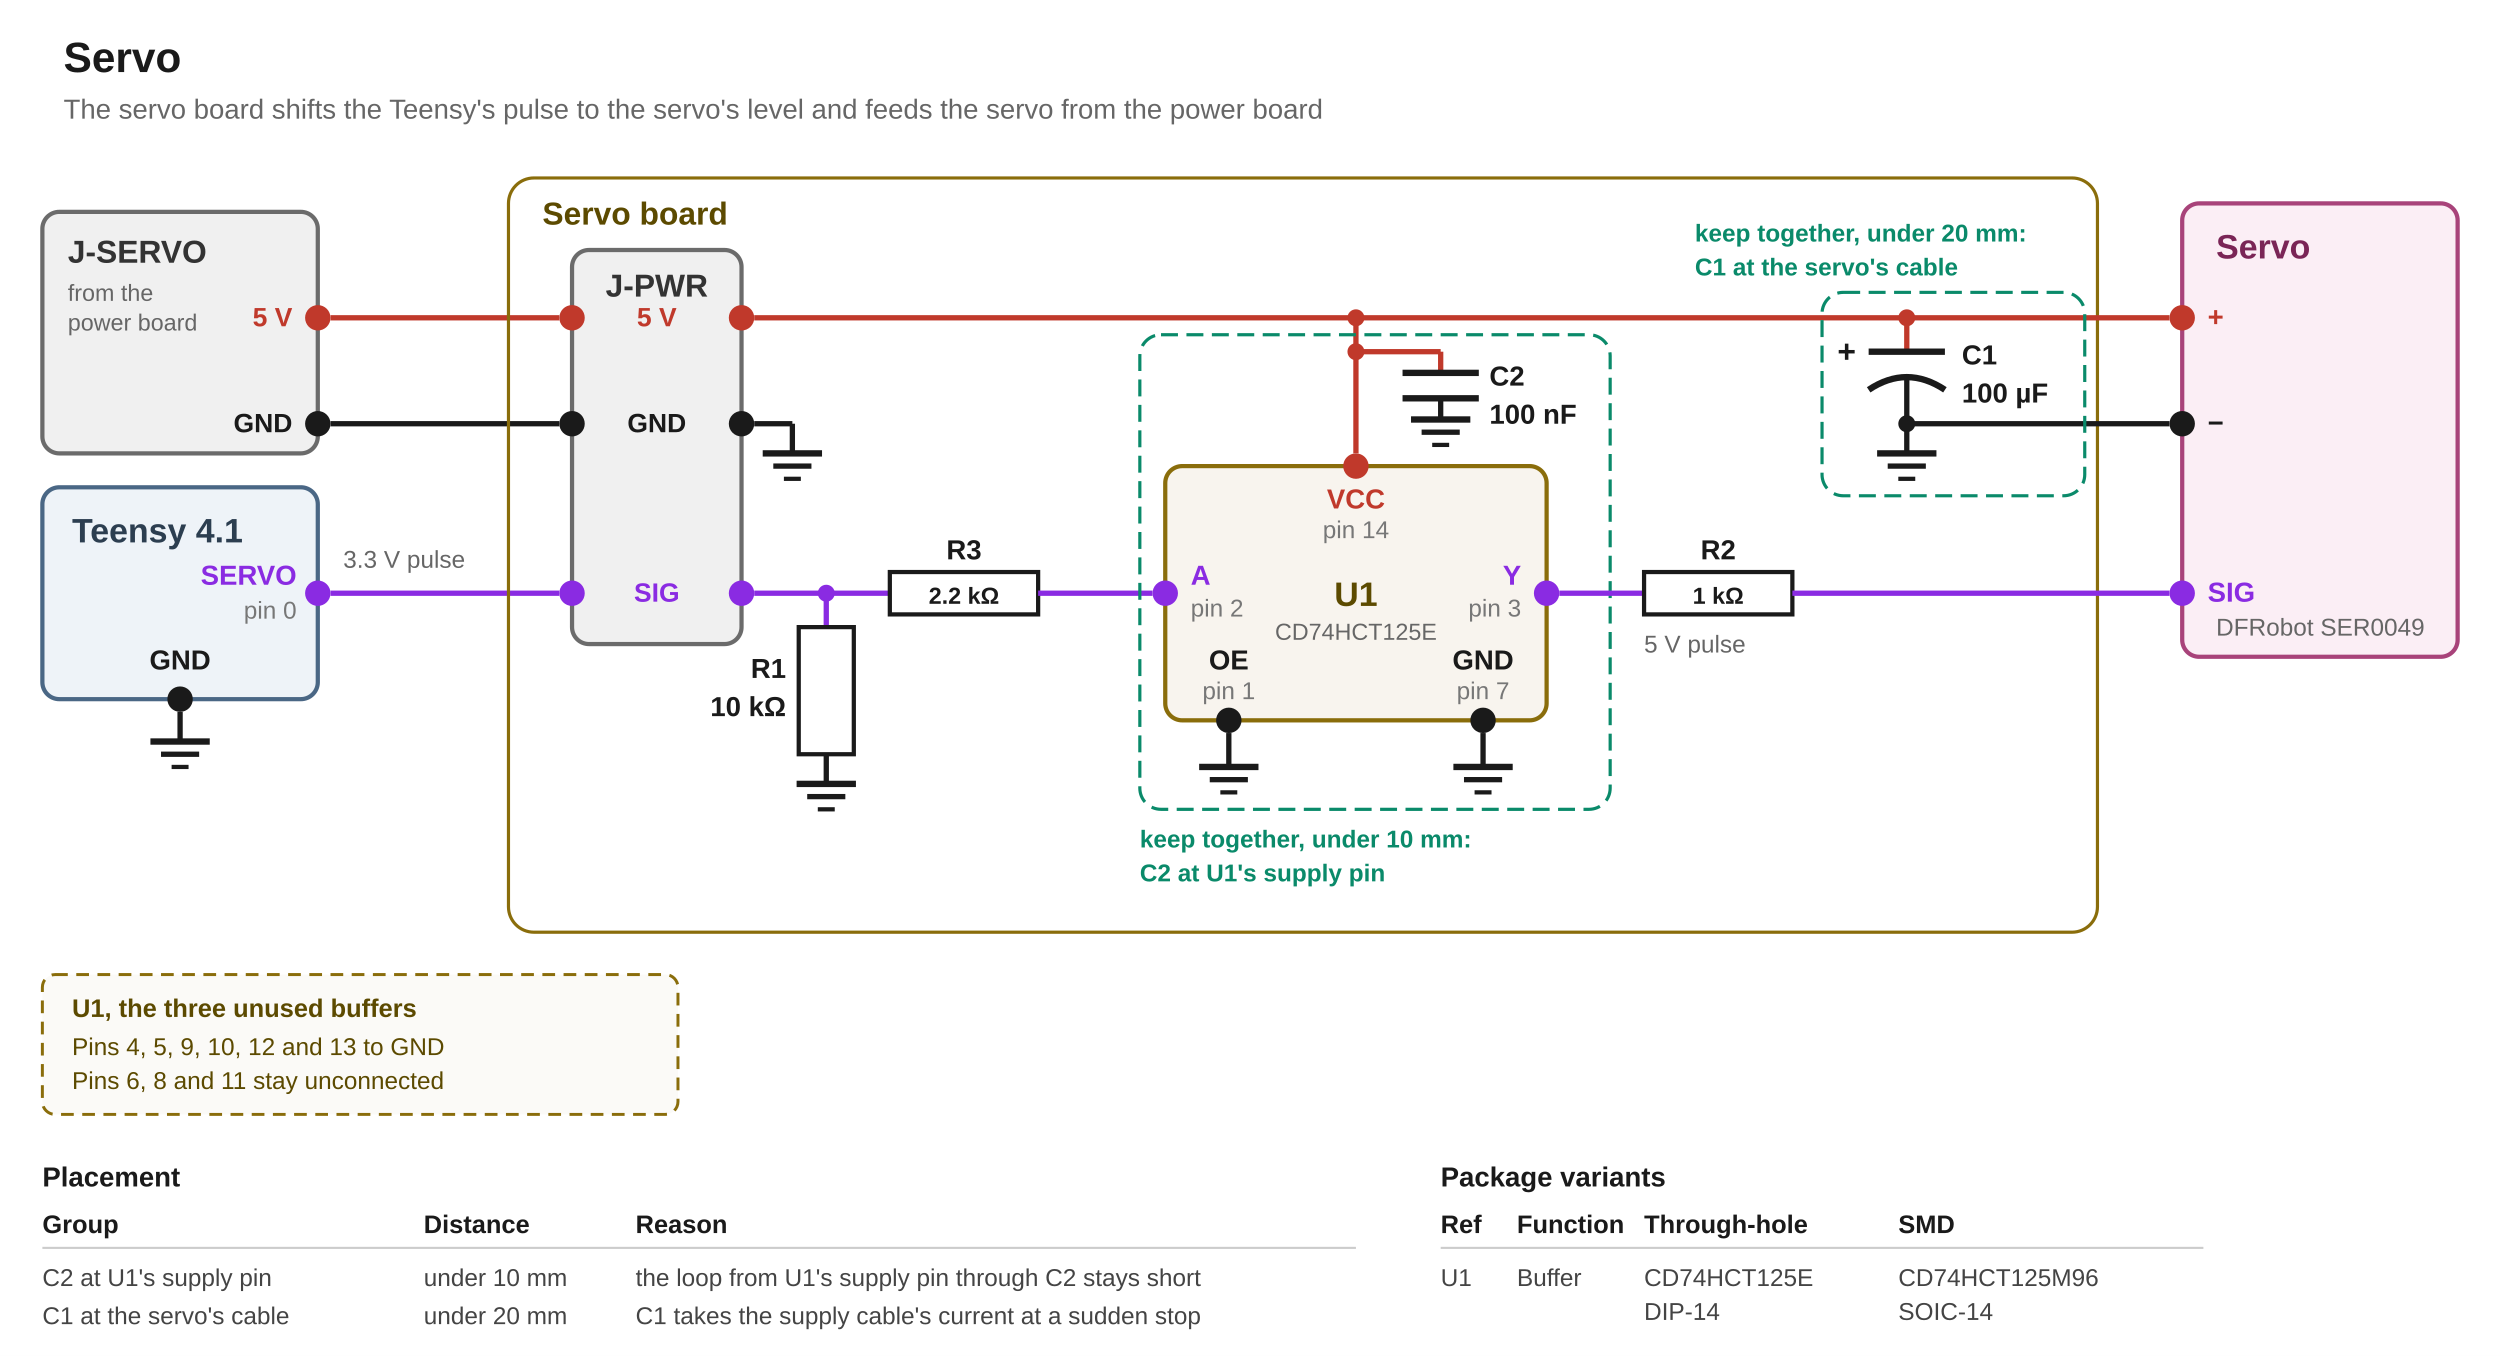
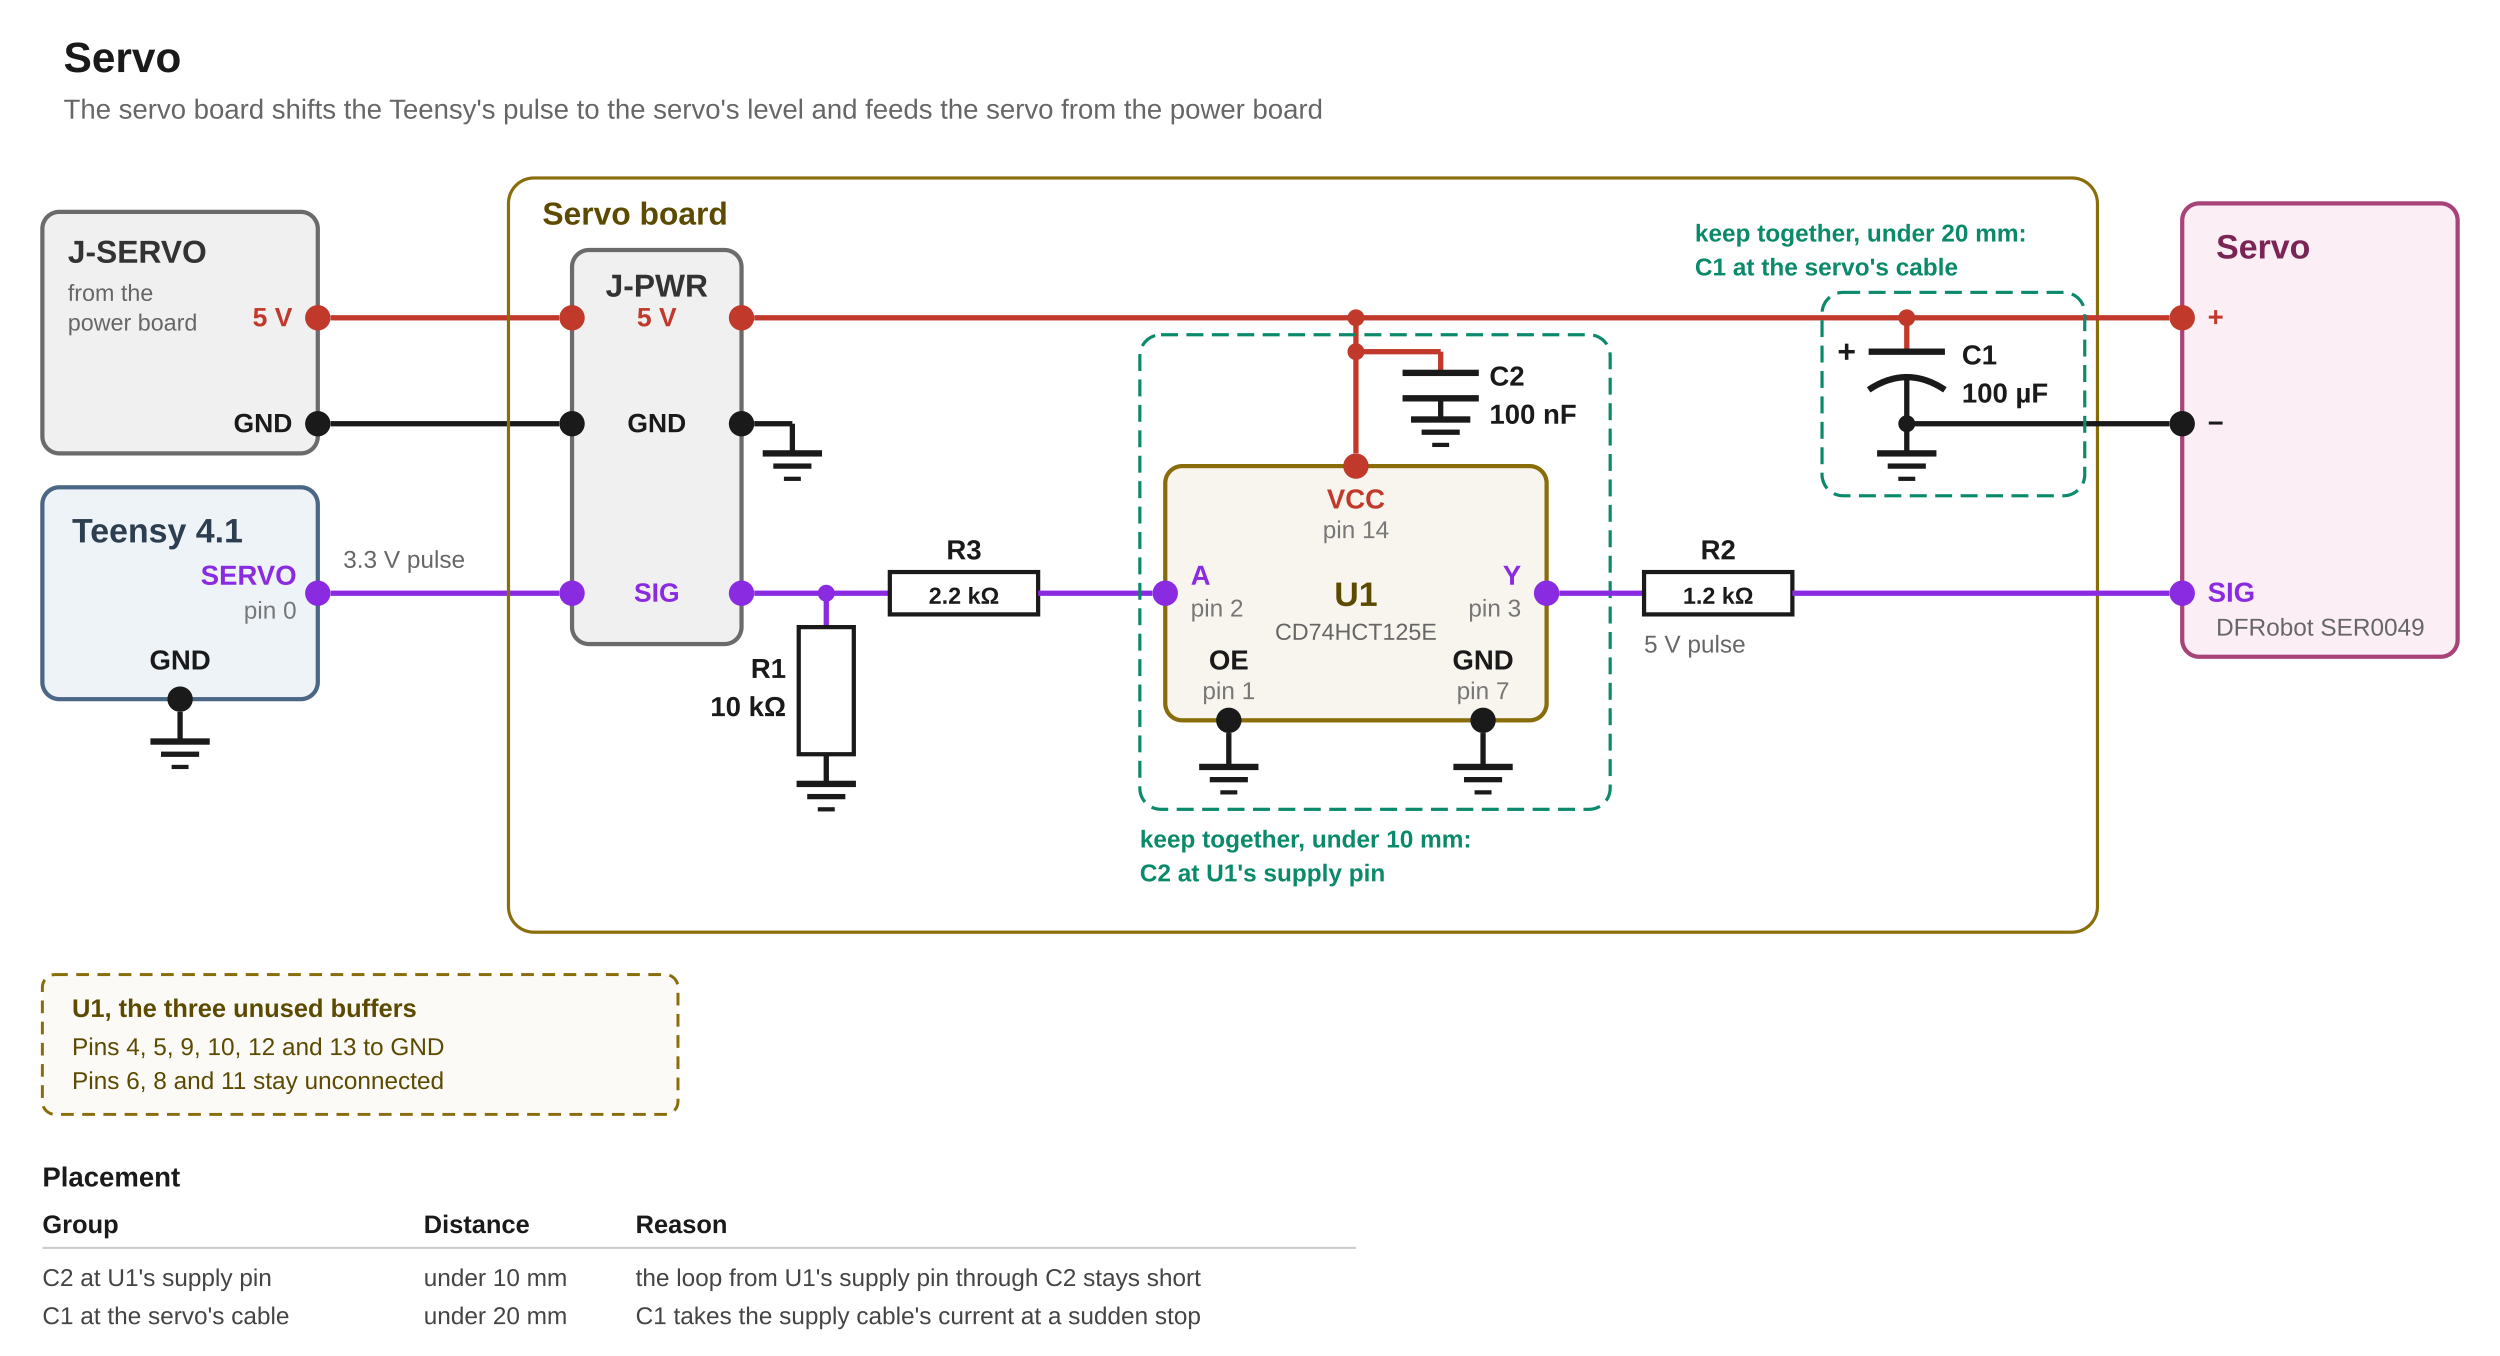
<svg xmlns="http://www.w3.org/2000/svg" viewBox="0 0 1180 640" font-family="Segoe UI, Arial, sans-serif">
  <rect x="0" y="0" width="1180" height="640" fill="#ffffff" />
  <text x="30" y="34" font-size="20" font-weight="700" fill="#1a1a1a">Servo</text>
  <text x="30" y="56" font-size="13" fill="#666">The servo board shifts the Teensy's pulse to the servo's level and feeds the servo from the power board</text>
  <rect x="20" y="100" width="130" height="114" rx="8" fill="#f0f0f0" stroke="#6b6b6b" stroke-width="2" />
  <text x="32" y="124" font-size="15" font-weight="700" fill="#333333">J-SERVO</text>
  <text x="32" y="142" font-size="11" fill="#666">from the</text>
  <text x="32" y="156" font-size="11" fill="#666">power board</text>
  <circle cx="150" cy="150" r="6" fill="#c0392b" />
  <text x="138" y="154" text-anchor="end" font-size="12.5" font-weight="700" fill="#c0392b" data-fig="v_5v">5 V</text>
  <circle cx="150" cy="200" r="6" fill="#1a1a1a" />
  <text x="138" y="204" text-anchor="end" font-size="12.5" font-weight="700" fill="#1a1a1a">GND</text>
  <rect x="20" y="230" width="130" height="100" rx="8" fill="#eef3f8" stroke="#4a6785" stroke-width="2" />
  <text x="34" y="256" font-size="16" font-weight="700" fill="#2c3e50">Teensy 4.1</text>
  <circle cx="150" cy="280" r="6" fill="#8a2be2" />
  <text x="140" y="276" text-anchor="end" font-size="13" font-weight="700" fill="#8a2be2">SERVO</text>
  <text x="140" y="292" text-anchor="end" font-size="11.5" fill="#777" data-pin="Servo signal">pin 0</text>
  <circle cx="85" cy="330" r="6" fill="#1a1a1a" />
  <text x="85" y="316" text-anchor="middle" font-size="13" font-weight="700" fill="#1a1a1a">GND</text>
  <line x1="85" y1="336" x2="85" y2="350" stroke="#1a1a1a" stroke-width="2.5" />
  <line x1="71" y1="350" x2="99" y2="350" stroke="#1a1a1a" stroke-width="3" />
  <line x1="76" y1="356" x2="94" y2="356" stroke="#1a1a1a" stroke-width="2.5" />
  <line x1="81" y1="362" x2="89" y2="362" stroke="#1a1a1a" stroke-width="2" />
  <line x1="156" y1="150" x2="264" y2="150" stroke="#c0392b" stroke-width="2.5" />
  <line x1="156" y1="200" x2="264" y2="200" stroke="#1a1a1a" stroke-width="2.5" />
  <line x1="156" y1="280" x2="264" y2="280" stroke="#8a2be2" stroke-width="2.5" />
  <text x="162" y="268" font-size="11.5" fill="#666" data-fig="v_3v3">3.3 V pulse</text>
  <rect x="240" y="84" width="750" height="356" rx="12" fill="none" stroke="#8a6d0b" stroke-width="1.5" />
  <text x="256" y="106" font-size="15" font-weight="700" fill="#5c4a00">Servo board</text>
  <rect x="270" y="118" width="80" height="186" rx="8" fill="#f0f0f0" stroke="#6b6b6b" stroke-width="2" />
  <text x="310" y="140" text-anchor="middle" font-size="15" font-weight="700" fill="#333333">J-PWR</text>
  <circle cx="270" cy="150" r="6" fill="#c0392b" />
  <circle cx="350" cy="150" r="6" fill="#c0392b" />
  <text x="310" y="154" text-anchor="middle" font-size="12.5" font-weight="700" fill="#c0392b" data-fig="v_5v">5 V</text>
  <circle cx="270" cy="200" r="6" fill="#1a1a1a" />
  <circle cx="350" cy="200" r="6" fill="#1a1a1a" />
  <text x="310" y="204" text-anchor="middle" font-size="12.5" font-weight="700" fill="#1a1a1a">GND</text>
  <circle cx="270" cy="280" r="6" fill="#8a2be2" />
  <circle cx="350" cy="280" r="6" fill="#8a2be2" />
  <text x="310" y="284" text-anchor="middle" font-size="12.5" font-weight="700" fill="#8a2be2">SIG</text>
  <line x1="356" y1="200" x2="374" y2="200" stroke="#1a1a1a" stroke-width="2.5" />
  <line x1="374" y1="200" x2="374" y2="214" stroke="#1a1a1a" stroke-width="2.5" />
  <line x1="360" y1="214" x2="388" y2="214" stroke="#1a1a1a" stroke-width="3" />
  <line x1="365" y1="220" x2="383" y2="220" stroke="#1a1a1a" stroke-width="2.5" />
  <line x1="370" y1="226" x2="378" y2="226" stroke="#1a1a1a" stroke-width="2" />
  <line x1="356" y1="280" x2="420" y2="280" stroke="#8a2be2" stroke-width="2.5" />
  <circle cx="390" cy="280" r="4" fill="#8a2be2" />
  <line x1="390" y1="280" x2="390" y2="296" stroke="#8a2be2" stroke-width="2.5" />
  <rect x="377" y="296" width="26" height="60" fill="#fff" stroke="#1a1a1a" stroke-width="2" />
  <text x="371" y="320" text-anchor="end" font-size="13" font-weight="700" fill="#1a1a1a">R1</text>
  <text x="371" y="338" text-anchor="end" font-size="13" font-weight="700" fill="#1a1a1a" data-fig="r_pd">10 kΩ</text>
  <line x1="390" y1="356" x2="390" y2="370" stroke="#1a1a1a" stroke-width="2.5" />
  <line x1="376" y1="370" x2="404" y2="370" stroke="#1a1a1a" stroke-width="3" />
  <line x1="381" y1="376" x2="399" y2="376" stroke="#1a1a1a" stroke-width="2.5" />
  <line x1="386" y1="382" x2="394" y2="382" stroke="#1a1a1a" stroke-width="2" />
  <rect x="420" y="270" width="70" height="20" fill="#fff" stroke="#1a1a1a" stroke-width="2" />
  <text x="455" y="264" text-anchor="middle" font-size="13" font-weight="700" fill="#1a1a1a">R3</text>
  <text x="455" y="285" text-anchor="middle" font-size="11" font-weight="700" fill="#1a1a1a" data-fig="r_in">2.2 kΩ</text>
  <line x1="490" y1="280" x2="544" y2="280" stroke="#8a2be2" stroke-width="2.5" />
  <rect x="550" y="220" width="180" height="120" rx="8" fill="#f8f4ee" stroke="#8a6d0b" stroke-width="2" />
  <text x="640" y="286" text-anchor="middle" font-size="16" font-weight="700" fill="#5c4a00">U1</text>
  <text x="640" y="302" text-anchor="middle" font-size="11" fill="#666">CD74HCT125E</text>
  <circle cx="640" cy="220" r="6" fill="#c0392b" />
  <text x="640" y="240" text-anchor="middle" font-size="13" font-weight="700" fill="#c0392b">VCC</text>
  <text x="640" y="254" text-anchor="middle" font-size="11.5" fill="#777">pin 14</text>
  <circle cx="550" cy="280" r="6" fill="#8a2be2" />
  <text x="562" y="276" font-size="13" font-weight="700" fill="#8a2be2">A</text>
  <text x="562" y="291" font-size="11.5" fill="#777">pin 2</text>
  <circle cx="730" cy="280" r="6" fill="#8a2be2" />
  <text x="718" y="276" text-anchor="end" font-size="13" font-weight="700" fill="#8a2be2">Y</text>
  <text x="718" y="291" text-anchor="end" font-size="11.5" fill="#777">pin 3</text>
  <circle cx="580" cy="340" r="6" fill="#1a1a1a" />
  <text x="580" y="316" text-anchor="middle" font-size="13" font-weight="700" fill="#1a1a1a">OE</text>
  <text x="580" y="330" text-anchor="middle" font-size="11.5" fill="#777">pin 1</text>
  <circle cx="700" cy="340" r="6" fill="#1a1a1a" />
  <text x="700" y="316" text-anchor="middle" font-size="13" font-weight="700" fill="#1a1a1a">GND</text>
  <text x="700" y="330" text-anchor="middle" font-size="11.5" fill="#777">pin 7</text>
  <line x1="580" y1="346" x2="580" y2="362" stroke="#1a1a1a" stroke-width="2.5" />
  <line x1="566" y1="362" x2="594" y2="362" stroke="#1a1a1a" stroke-width="3" />
  <line x1="571" y1="368" x2="589" y2="368" stroke="#1a1a1a" stroke-width="2.5" />
  <line x1="576" y1="374" x2="584" y2="374" stroke="#1a1a1a" stroke-width="2" />
  <line x1="700" y1="346" x2="700" y2="362" stroke="#1a1a1a" stroke-width="2.5" />
  <line x1="686" y1="362" x2="714" y2="362" stroke="#1a1a1a" stroke-width="3" />
  <line x1="691" y1="368" x2="709" y2="368" stroke="#1a1a1a" stroke-width="2.5" />
  <line x1="696" y1="374" x2="704" y2="374" stroke="#1a1a1a" stroke-width="2" />
  <line x1="356" y1="150" x2="1024" y2="150" stroke="#c0392b" stroke-width="2.5" />
  <circle cx="640" cy="150" r="4" fill="#c0392b" />
  <line x1="640" y1="150" x2="640" y2="214" stroke="#c0392b" stroke-width="2.5" />
  <circle cx="640" cy="166" r="4" fill="#c0392b" />
  <line x1="640" y1="166" x2="680" y2="166" stroke="#c0392b" stroke-width="2.5" />
  <line x1="680" y1="166" x2="680" y2="176" stroke="#c0392b" stroke-width="2.5" />
  <line x1="662" y1="176" x2="698" y2="176" stroke="#1a1a1a" stroke-width="3" />
  <line x1="662" y1="188" x2="698" y2="188" stroke="#1a1a1a" stroke-width="3" />
  <line x1="680" y1="188" x2="680" y2="198" stroke="#1a1a1a" stroke-width="2.5" />
  <line x1="666" y1="198" x2="694" y2="198" stroke="#1a1a1a" stroke-width="3" />
  <line x1="671" y1="204" x2="689" y2="204" stroke="#1a1a1a" stroke-width="2.5" />
  <line x1="676" y1="210" x2="684" y2="210" stroke="#1a1a1a" stroke-width="2" />
  <text x="703" y="182" font-size="13" font-weight="700" fill="#1a1a1a">C2</text>
  <text x="703" y="200" font-size="13" font-weight="700" fill="#1a1a1a" data-fig="c_bypass">100 nF</text>
  <rect x="538" y="158" width="222" height="224" rx="10" fill="none" stroke="#0a8a6a" stroke-width="1.5" stroke-dasharray="8 4" />
  <text x="538" y="400" font-size="11.5" font-weight="700" fill="#0a8a6a" data-fig="place_bypass">keep together, under 10 mm:</text>
  <text x="538" y="416" font-size="11.5" font-weight="700" fill="#0a8a6a">C2 at U1's supply pin</text>
  <line x1="736" y1="280" x2="776" y2="280" stroke="#8a2be2" stroke-width="2.5" />
  <rect x="776" y="270" width="70" height="20" fill="#fff" stroke="#1a1a1a" stroke-width="2" />
  <text x="811" y="264" text-anchor="middle" font-size="13" font-weight="700" fill="#1a1a1a">R2</text>
-   <text x="811" y="285" text-anchor="middle" font-size="11" font-weight="700" fill="#1a1a1a" data-fig="r_series">1 kΩ</text>
+   <text x="811" y="285" text-anchor="middle" font-size="11" font-weight="700" fill="#1a1a1a" data-fig="r_series">1.2 kΩ</text>
  <line x1="846" y1="280" x2="1024" y2="280" stroke="#8a2be2" stroke-width="2.5" />
  <text x="776" y="308" font-size="11.5" fill="#666" data-fig="v_5v">5 V pulse</text>
  <circle cx="900" cy="150" r="4" fill="#c0392b" />
  <line x1="900" y1="150" x2="900" y2="166" stroke="#c0392b" stroke-width="2.5" />
  <line x1="882" y1="166" x2="918" y2="166" stroke="#1a1a1a" stroke-width="3" />
  <path d="M 882 184 Q 900 172 918 184" fill="none" stroke="#1a1a1a" stroke-width="3" />
  <text x="876" y="171" text-anchor="end" font-size="15" font-weight="700" fill="#1a1a1a">+</text>
  <line x1="900" y1="178" x2="900" y2="214" stroke="#1a1a1a" stroke-width="2.5" />
  <circle cx="900" cy="200" r="4" fill="#1a1a1a" />
  <line x1="886" y1="214" x2="914" y2="214" stroke="#1a1a1a" stroke-width="3" />
  <line x1="891" y1="220" x2="909" y2="220" stroke="#1a1a1a" stroke-width="2.5" />
  <line x1="896" y1="226" x2="904" y2="226" stroke="#1a1a1a" stroke-width="2" />
  <line x1="900" y1="200" x2="1024" y2="200" stroke="#1a1a1a" stroke-width="2.5" />
  <text x="926" y="172" font-size="13" font-weight="700" fill="#1a1a1a">C1</text>
-   <text x="926" y="190" font-size="13" font-weight="700" fill="#1a1a1a" data-fig="c_bulk">100 µF</text>
+   <text x="926" y="190" font-size="13" font-weight="700" fill="#1a1a1a" data-fig="c_c1">100 µF</text>
  <rect x="860" y="138" width="124" height="96" rx="10" fill="none" stroke="#0a8a6a" stroke-width="1.5" stroke-dasharray="8 4" />
  <text x="800" y="114" font-size="11.5" font-weight="700" fill="#0a8a6a" data-fig="place_bulk">keep together, under 20 mm:</text>
  <text x="800" y="130" font-size="11.5" font-weight="700" fill="#0a8a6a">C1 at the servo's cable</text>
  <rect x="1030" y="96" width="130" height="214" rx="8" fill="#fbeef5" stroke="#a8437a" stroke-width="2" />
  <text x="1046" y="122" font-size="16" font-weight="700" fill="#7a2556">Servo</text>
  <text x="1046" y="300" font-size="11.5" fill="#666">DFRobot SER0049</text>
  <circle cx="1030" cy="150" r="6" fill="#c0392b" />
  <text x="1042" y="154" font-size="13" font-weight="700" fill="#c0392b">+</text>
  <circle cx="1030" cy="200" r="6" fill="#1a1a1a" />
  <text x="1042" y="204" font-size="13" font-weight="700" fill="#1a1a1a">−</text>
  <circle cx="1030" cy="280" r="6" fill="#8a2be2" />
  <text x="1042" y="284" font-size="13" font-weight="700" fill="#8a2be2">SIG</text>
  <rect x="20" y="460" width="300" height="66" rx="6" fill="#fbfaf7" stroke="#8a6d0b" stroke-width="1.4" stroke-dasharray="6 4" />
  <text x="34" y="480" font-size="12" font-weight="700" fill="#5c4a00">U1, the three unused buffers</text>
  <text x="34" y="498" font-size="11.5" fill="#5c4a00">Pins 4, 5, 9, 10, 12 and 13 to GND</text>
  <text x="34" y="514" font-size="11.5" fill="#5c4a00">Pins 6, 8 and 11 stay unconnected</text>
  <text x="20" y="560" font-size="13" font-weight="700" fill="#1a1a1a">Placement</text>
  <text x="20" y="582" font-size="12" font-weight="700" fill="#1a1a1a">Group</text>
  <text x="200" y="582" font-size="12" font-weight="700" fill="#1a1a1a">Distance</text>
  <text x="300" y="582" font-size="12" font-weight="700" fill="#1a1a1a">Reason</text>
  <line x1="20" y1="589" x2="640" y2="589" stroke="#ccc" stroke-width="1" />
  <text x="20" y="607" font-size="11.5" fill="#444">C2 at U1's supply pin</text>
  <text x="200" y="607" font-size="11.5" fill="#444" data-fig="place_bypass">under 10 mm</text>
  <text x="300" y="607" font-size="11.5" fill="#444">the loop from U1's supply pin through C2 stays short</text>
  <text x="20" y="625" font-size="11.5" fill="#444">C1 at the servo's cable</text>
  <text x="200" y="625" font-size="11.5" fill="#444" data-fig="place_bulk">under 20 mm</text>
  <text x="300" y="625" font-size="11.5" fill="#444">C1 takes the supply cable's current at a sudden stop</text>
-   <text x="680" y="560" font-size="13" font-weight="700" fill="#1a1a1a">Package variants</text>
-   <text x="680" y="582" font-size="12" font-weight="700" fill="#1a1a1a">Ref</text>
-   <text x="716" y="582" font-size="12" font-weight="700" fill="#1a1a1a">Function</text>
-   <text x="776" y="582" font-size="12" font-weight="700" fill="#1a1a1a">Through-hole</text>
-   <text x="896" y="582" font-size="12" font-weight="700" fill="#1a1a1a">SMD</text>
-   <line x1="680" y1="589" x2="1040" y2="589" stroke="#ccc" stroke-width="1" />
-   <text x="680" y="607" font-size="11.5" fill="#444">U1</text>
-   <text x="716" y="607" font-size="11.5" fill="#444">Buffer</text>
-   <text x="776" y="607" font-size="11.5" fill="#444">CD74HCT125E</text>
-   <text x="776" y="623" font-size="11.5" fill="#444">DIP-14</text>
-   <text x="896" y="607" font-size="11.5" fill="#444">CD74HCT125M96</text>
-   <text x="896" y="623" font-size="11.5" fill="#444">SOIC-14</text>
</svg>
